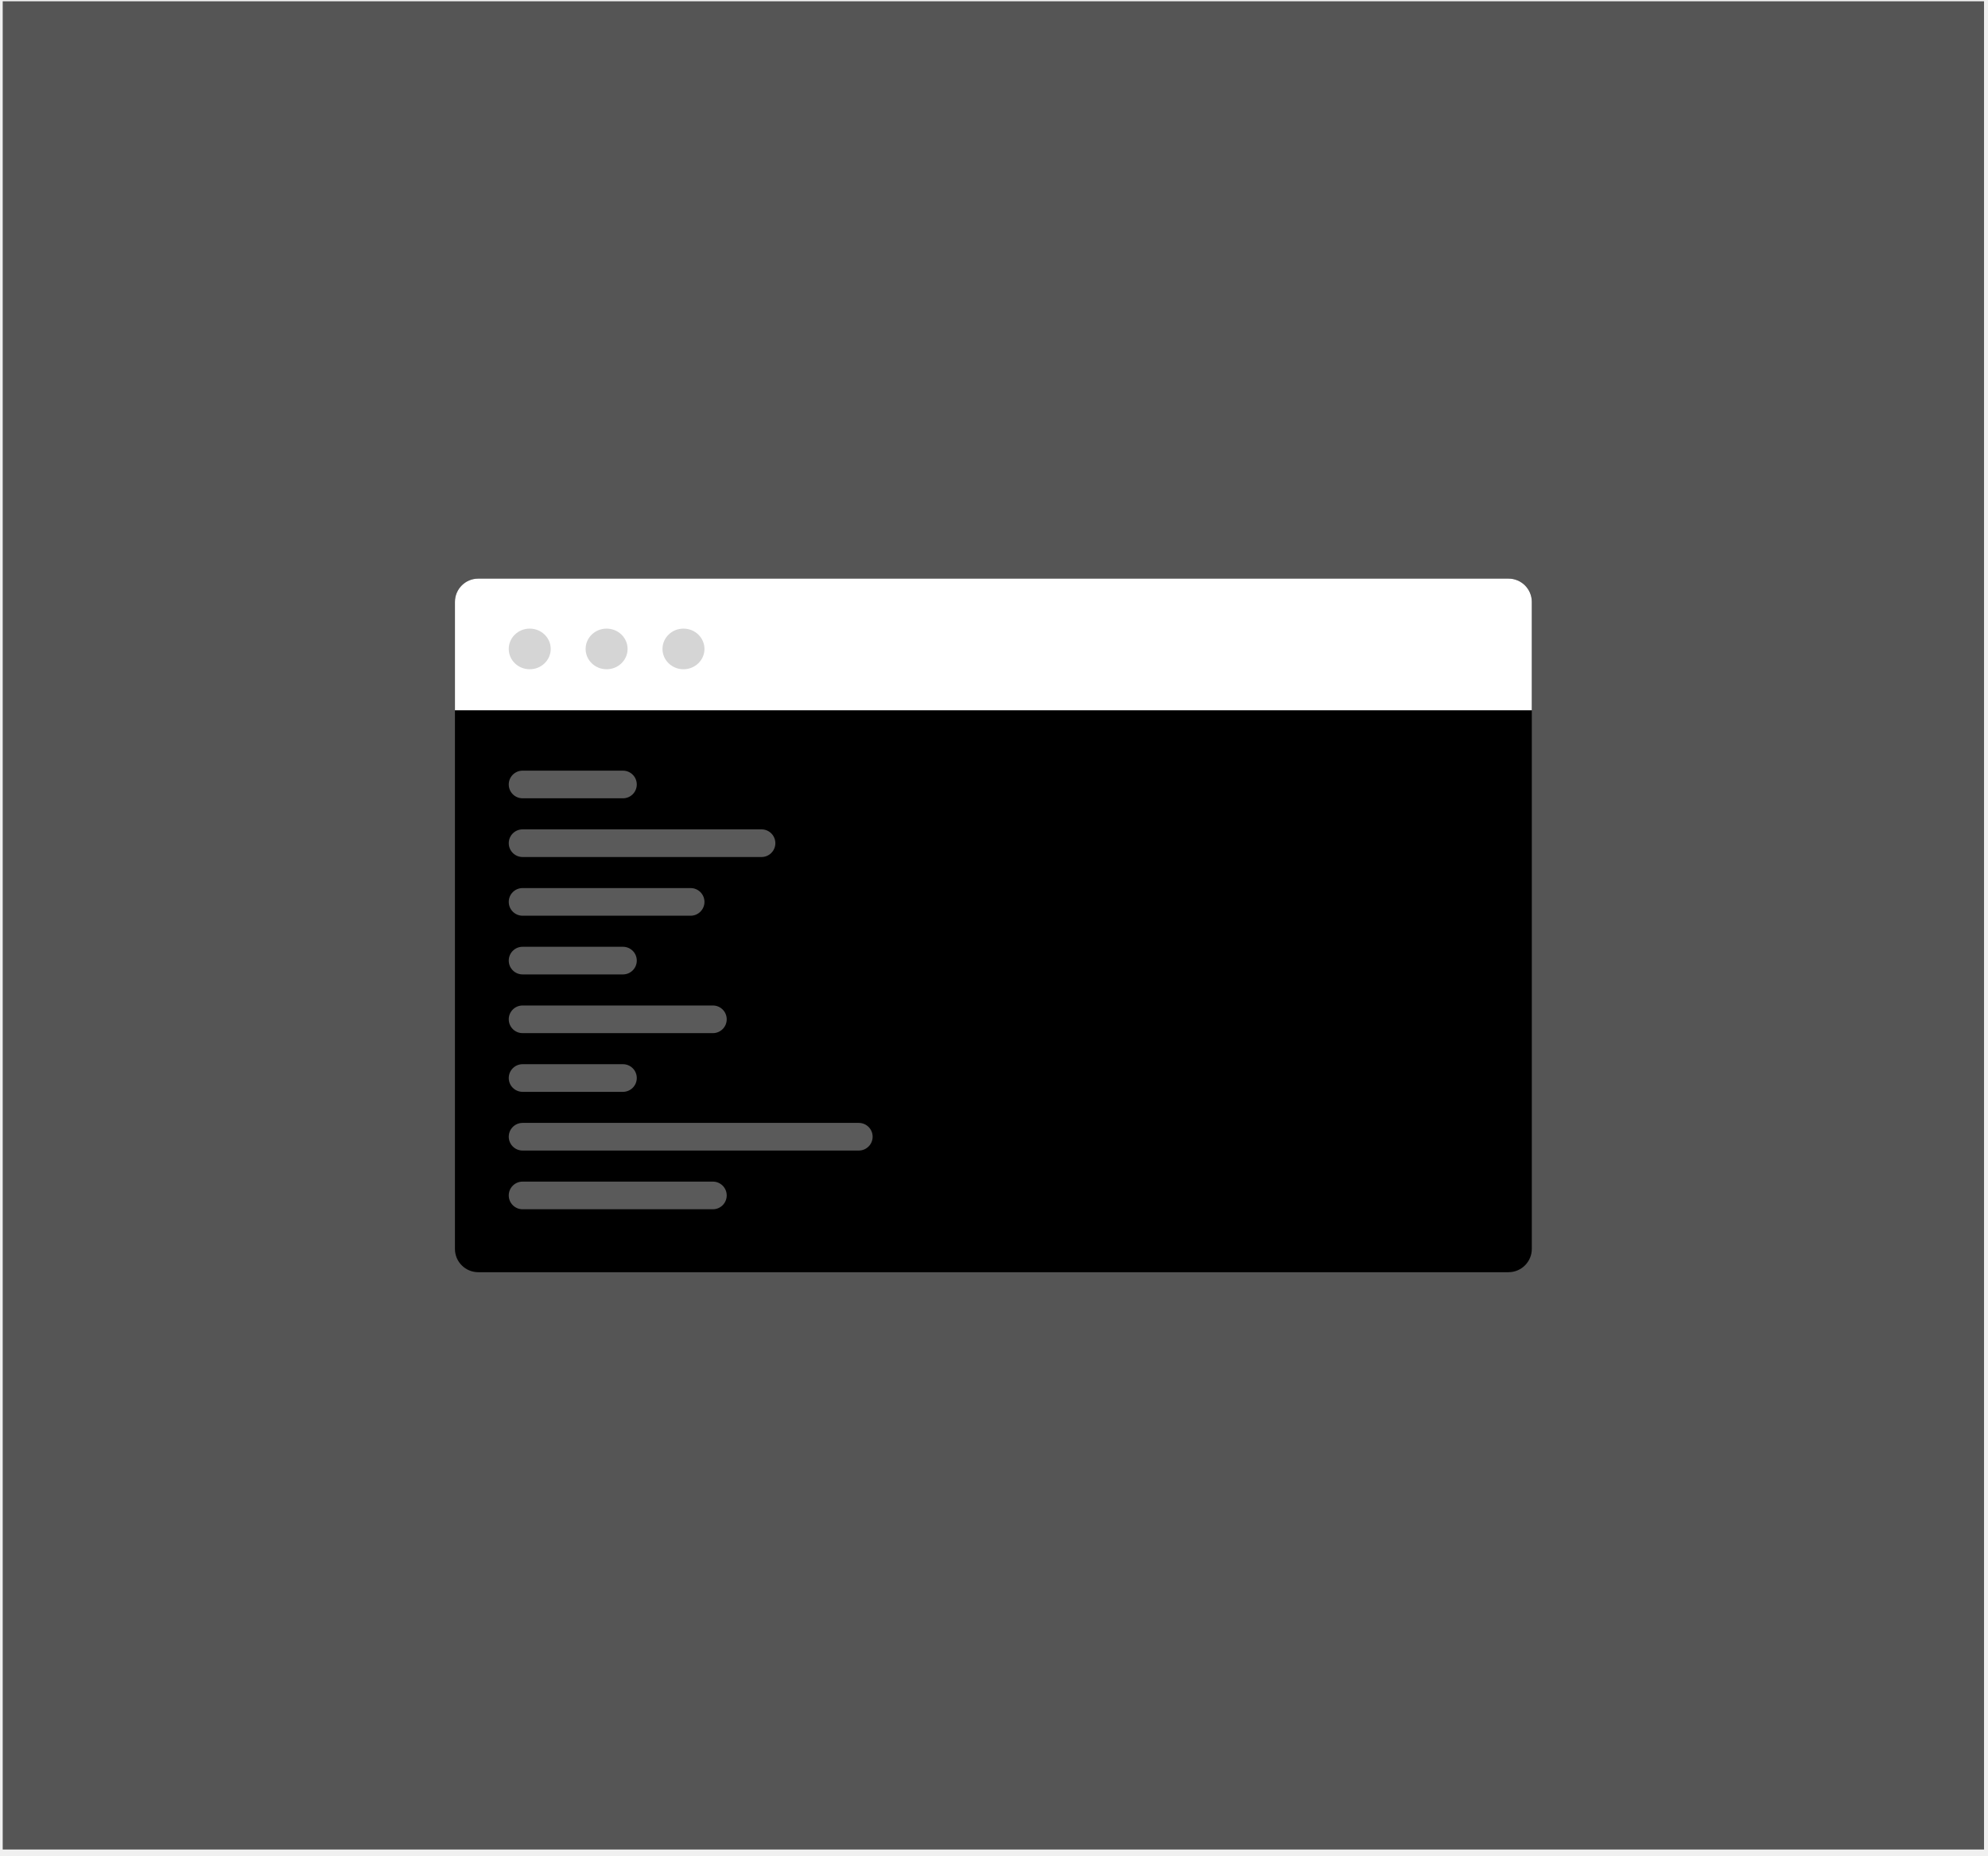
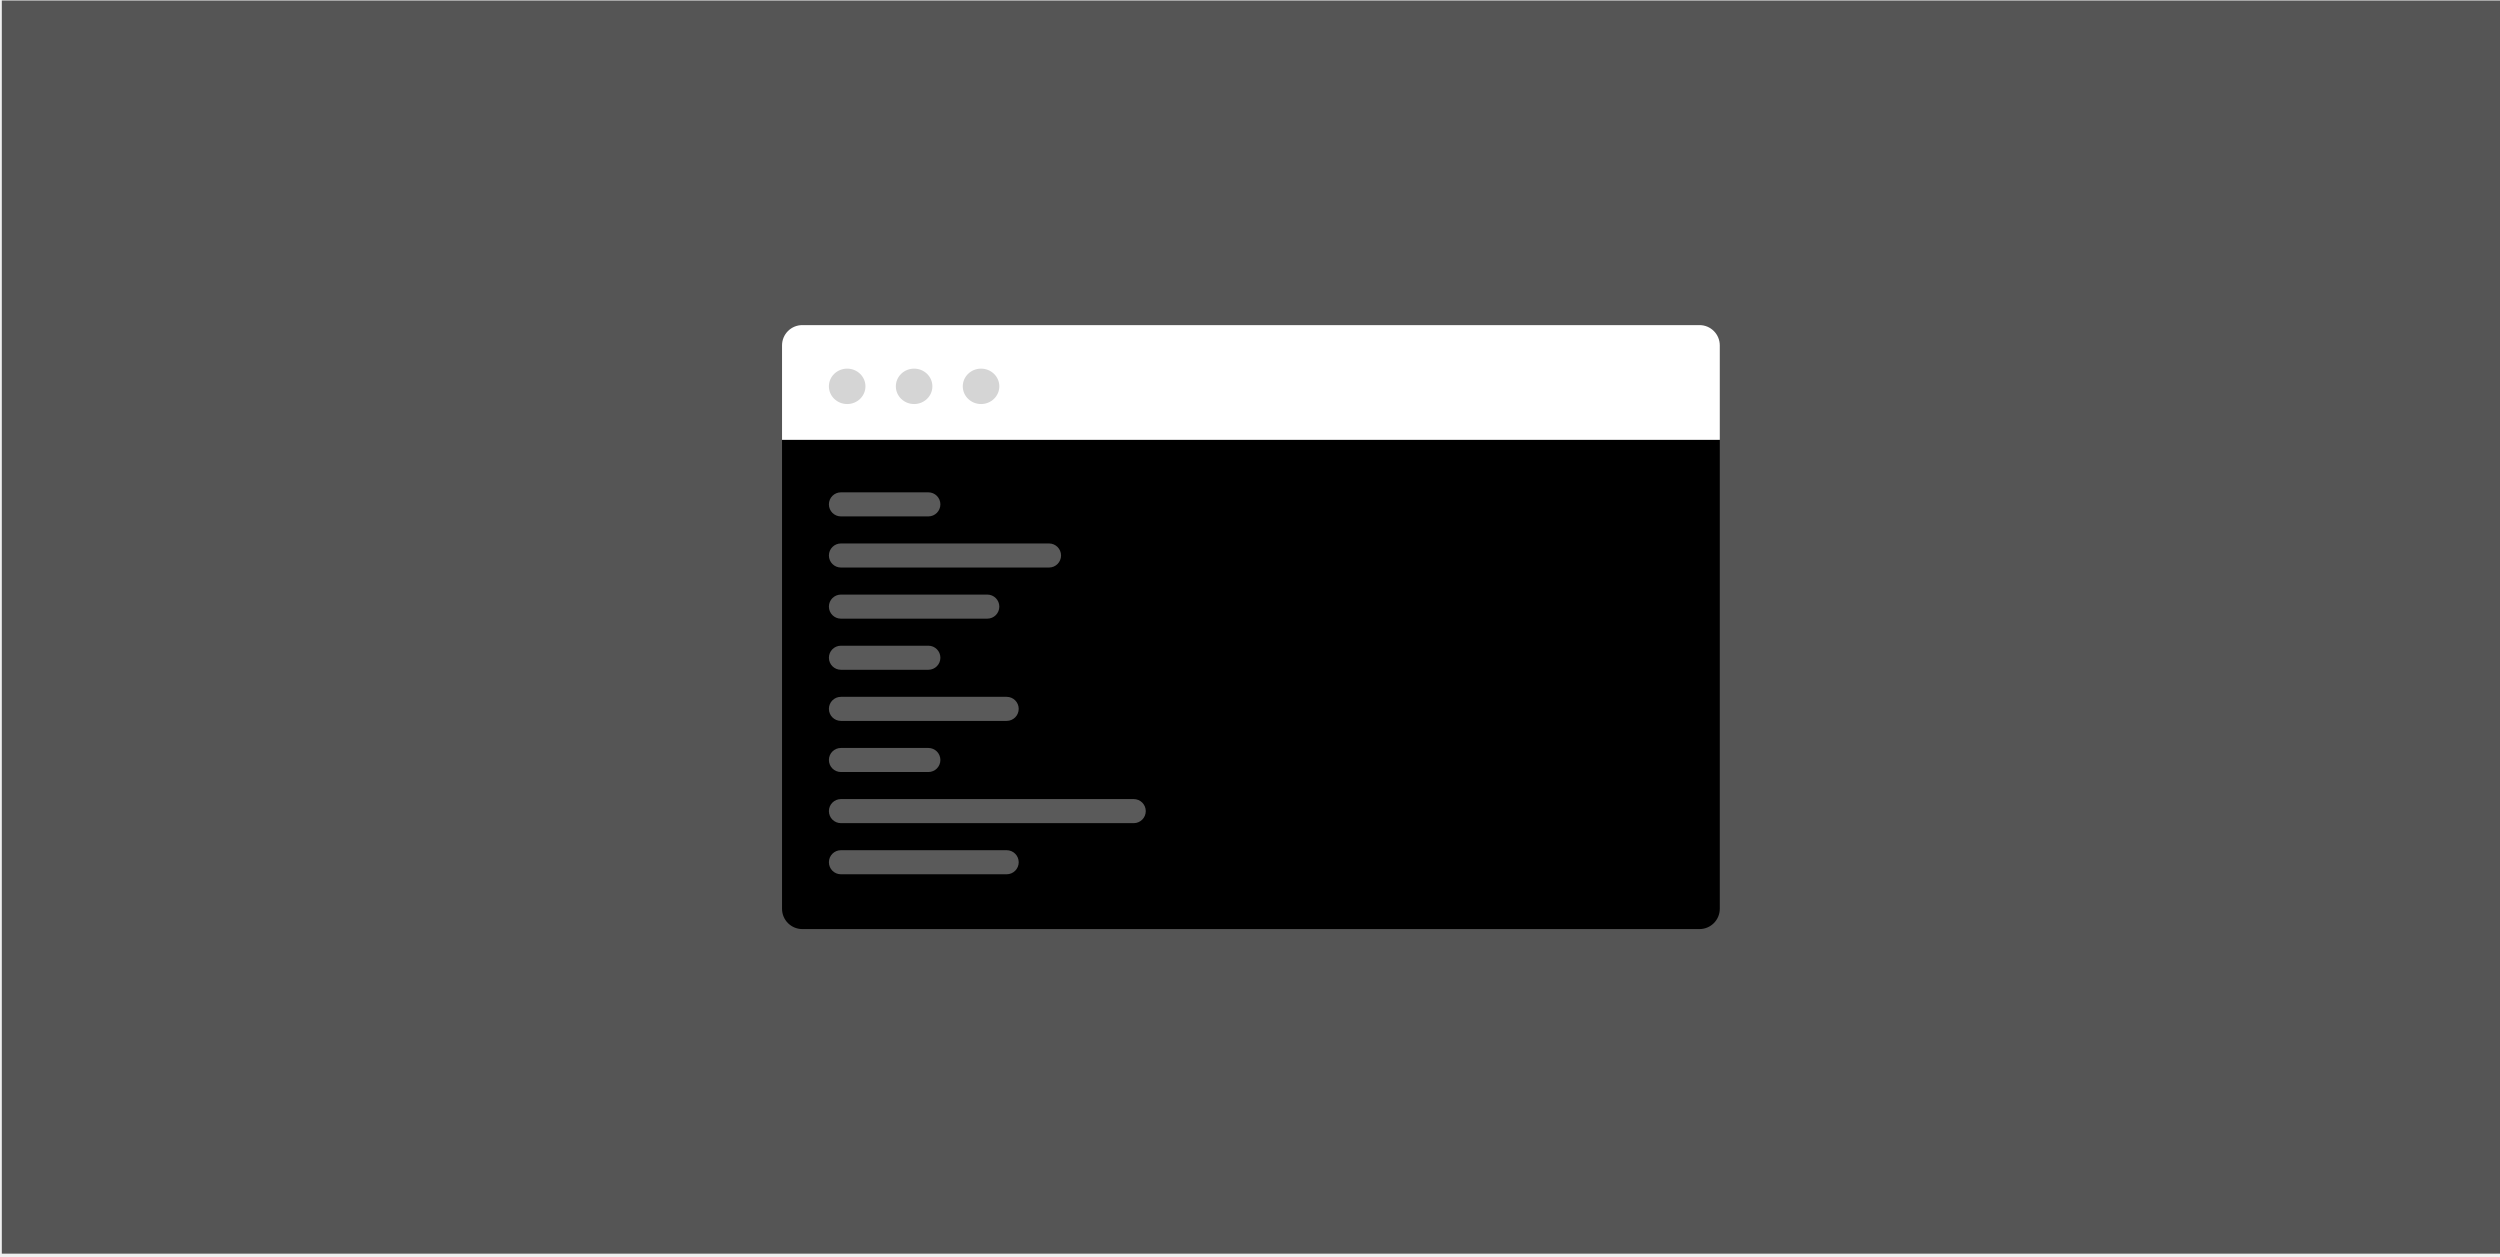
- <svg xmlns="http://www.w3.org/2000/svg" width="256" height="239" viewBox="0 0 256 239" fill="none">
-   <rect width="255.14" height="238" transform="translate(0.349121 0.166016)" fill="#555555" />
-   <rect x="58.583" y="74.509" width="138.672" height="89.314" rx="3" fill="black" />
-   <path d="M58.583 77.509C58.583 75.852 59.926 74.509 61.583 74.509H194.255C195.912 74.509 197.255 75.852 197.255 77.509V91.465H58.583V77.509Z" fill="white" />
-   <rect x="65.513" y="99.239" width="16.487" height="3.56" rx="1.78" fill="#5A5A5A" />
-   <rect x="65.513" y="106.799" width="34.332" height="3.56" rx="1.78" fill="#5A5A5A" />
-   <rect x="65.513" y="114.359" width="25.202" height="3.56" rx="1.78" fill="#5A5A5A" />
-   <rect x="65.513" y="121.919" width="16.487" height="3.56" rx="1.78" fill="#5A5A5A" />
-   <rect x="65.513" y="137.039" width="16.487" height="3.56" rx="1.78" fill="#5A5A5A" />
-   <rect x="65.513" y="129.479" width="28.068" height="3.56" rx="1.78" fill="#5A5A5A" />
-   <rect x="65.513" y="152.159" width="28.068" height="3.56" rx="1.78" fill="#5A5A5A" />
-   <rect x="65.513" y="144.599" width="46.858" height="3.56" rx="1.78" fill="#5A5A5A" />
-   <path d="M68.215 86.182C69.707 86.182 70.917 85.01 70.917 83.565C70.917 82.119 69.707 80.947 68.215 80.947C66.722 80.947 65.513 82.119 65.513 83.565C65.513 85.01 66.722 86.182 68.215 86.182Z" fill="#D5D5D5" />
-   <path d="M78.114 86.182C79.606 86.182 80.816 85.01 80.816 83.565C80.816 82.119 79.606 80.947 78.114 80.947C76.621 80.947 75.412 82.119 75.412 83.565C75.412 85.01 76.621 86.182 78.114 86.182Z" fill="#D5D5D5" />
-   <path d="M88.013 86.182C89.505 86.182 90.715 85.01 90.715 83.565C90.715 82.119 89.505 80.947 88.013 80.947C86.52 80.947 85.311 82.119 85.311 83.565C85.311 85.01 86.52 86.182 88.013 86.182Z" fill="#D5D5D5" />
+ <svg xmlns="http://www.w3.org/2000/svg" width="798" height="401" viewBox="0 0 798 401" fill="none">
+   <rect width="797.419" height="400" transform="translate(0.581299 0.166016)" fill="#555555" />
+   <path d="M249.626 140.374H548.955V290.084C548.955 293.661 546.056 296.56 542.48 296.56H256.102C252.525 296.56 249.626 293.661 249.626 290.084V140.374Z" fill="black" />
+   <path d="M249.626 110.248C249.626 106.672 252.525 103.772 256.102 103.772H542.48C546.056 103.772 548.955 106.672 548.955 110.248V140.374H249.626V110.248Z" fill="white" />
+   <rect x="264.584" y="157.153" width="35.588" height="7.685" rx="3.842" fill="#5A5A5A" />
+   <rect x="264.584" y="173.472" width="74.106" height="7.685" rx="3.842" fill="#5A5A5A" />
+   <rect x="264.584" y="189.791" width="54.4" height="7.685" rx="3.842" fill="#5A5A5A" />
+   <rect x="264.584" y="206.109" width="35.589" height="7.685" rx="3.842" fill="#5A5A5A" />
+   <rect x="264.584" y="238.747" width="35.589" height="7.685" rx="3.842" fill="#5A5A5A" />
+   <rect x="264.584" y="222.428" width="60.587" height="7.685" rx="3.842" fill="#5A5A5A" />
+   <rect x="264.584" y="271.384" width="60.587" height="7.685" rx="3.842" fill="#5A5A5A" />
+   <rect x="264.584" y="255.065" width="101.146" height="7.685" rx="3.842" fill="#5A5A5A" />
+   <path d="M270.417 128.97C273.639 128.97 276.25 126.44 276.25 123.32C276.25 120.199 273.639 117.669 270.417 117.669C267.196 117.669 264.584 120.199 264.584 123.32C264.584 126.44 267.196 128.97 270.417 128.97Z" fill="#D5D5D5" />
+   <path d="M291.784 128.97C295.006 128.97 297.617 126.44 297.617 123.32C297.617 120.199 295.006 117.669 291.784 117.669C288.563 117.669 285.951 120.199 285.951 123.32C285.951 126.44 288.563 128.97 291.784 128.97Z" fill="#D5D5D5" />
+   <path d="M313.151 128.97C316.373 128.97 318.984 126.44 318.984 123.32C318.984 120.199 316.373 117.669 313.151 117.669C309.93 117.669 307.319 120.199 307.319 123.32C307.319 126.44 309.93 128.97 313.151 128.97Z" fill="#D5D5D5" />
</svg>
